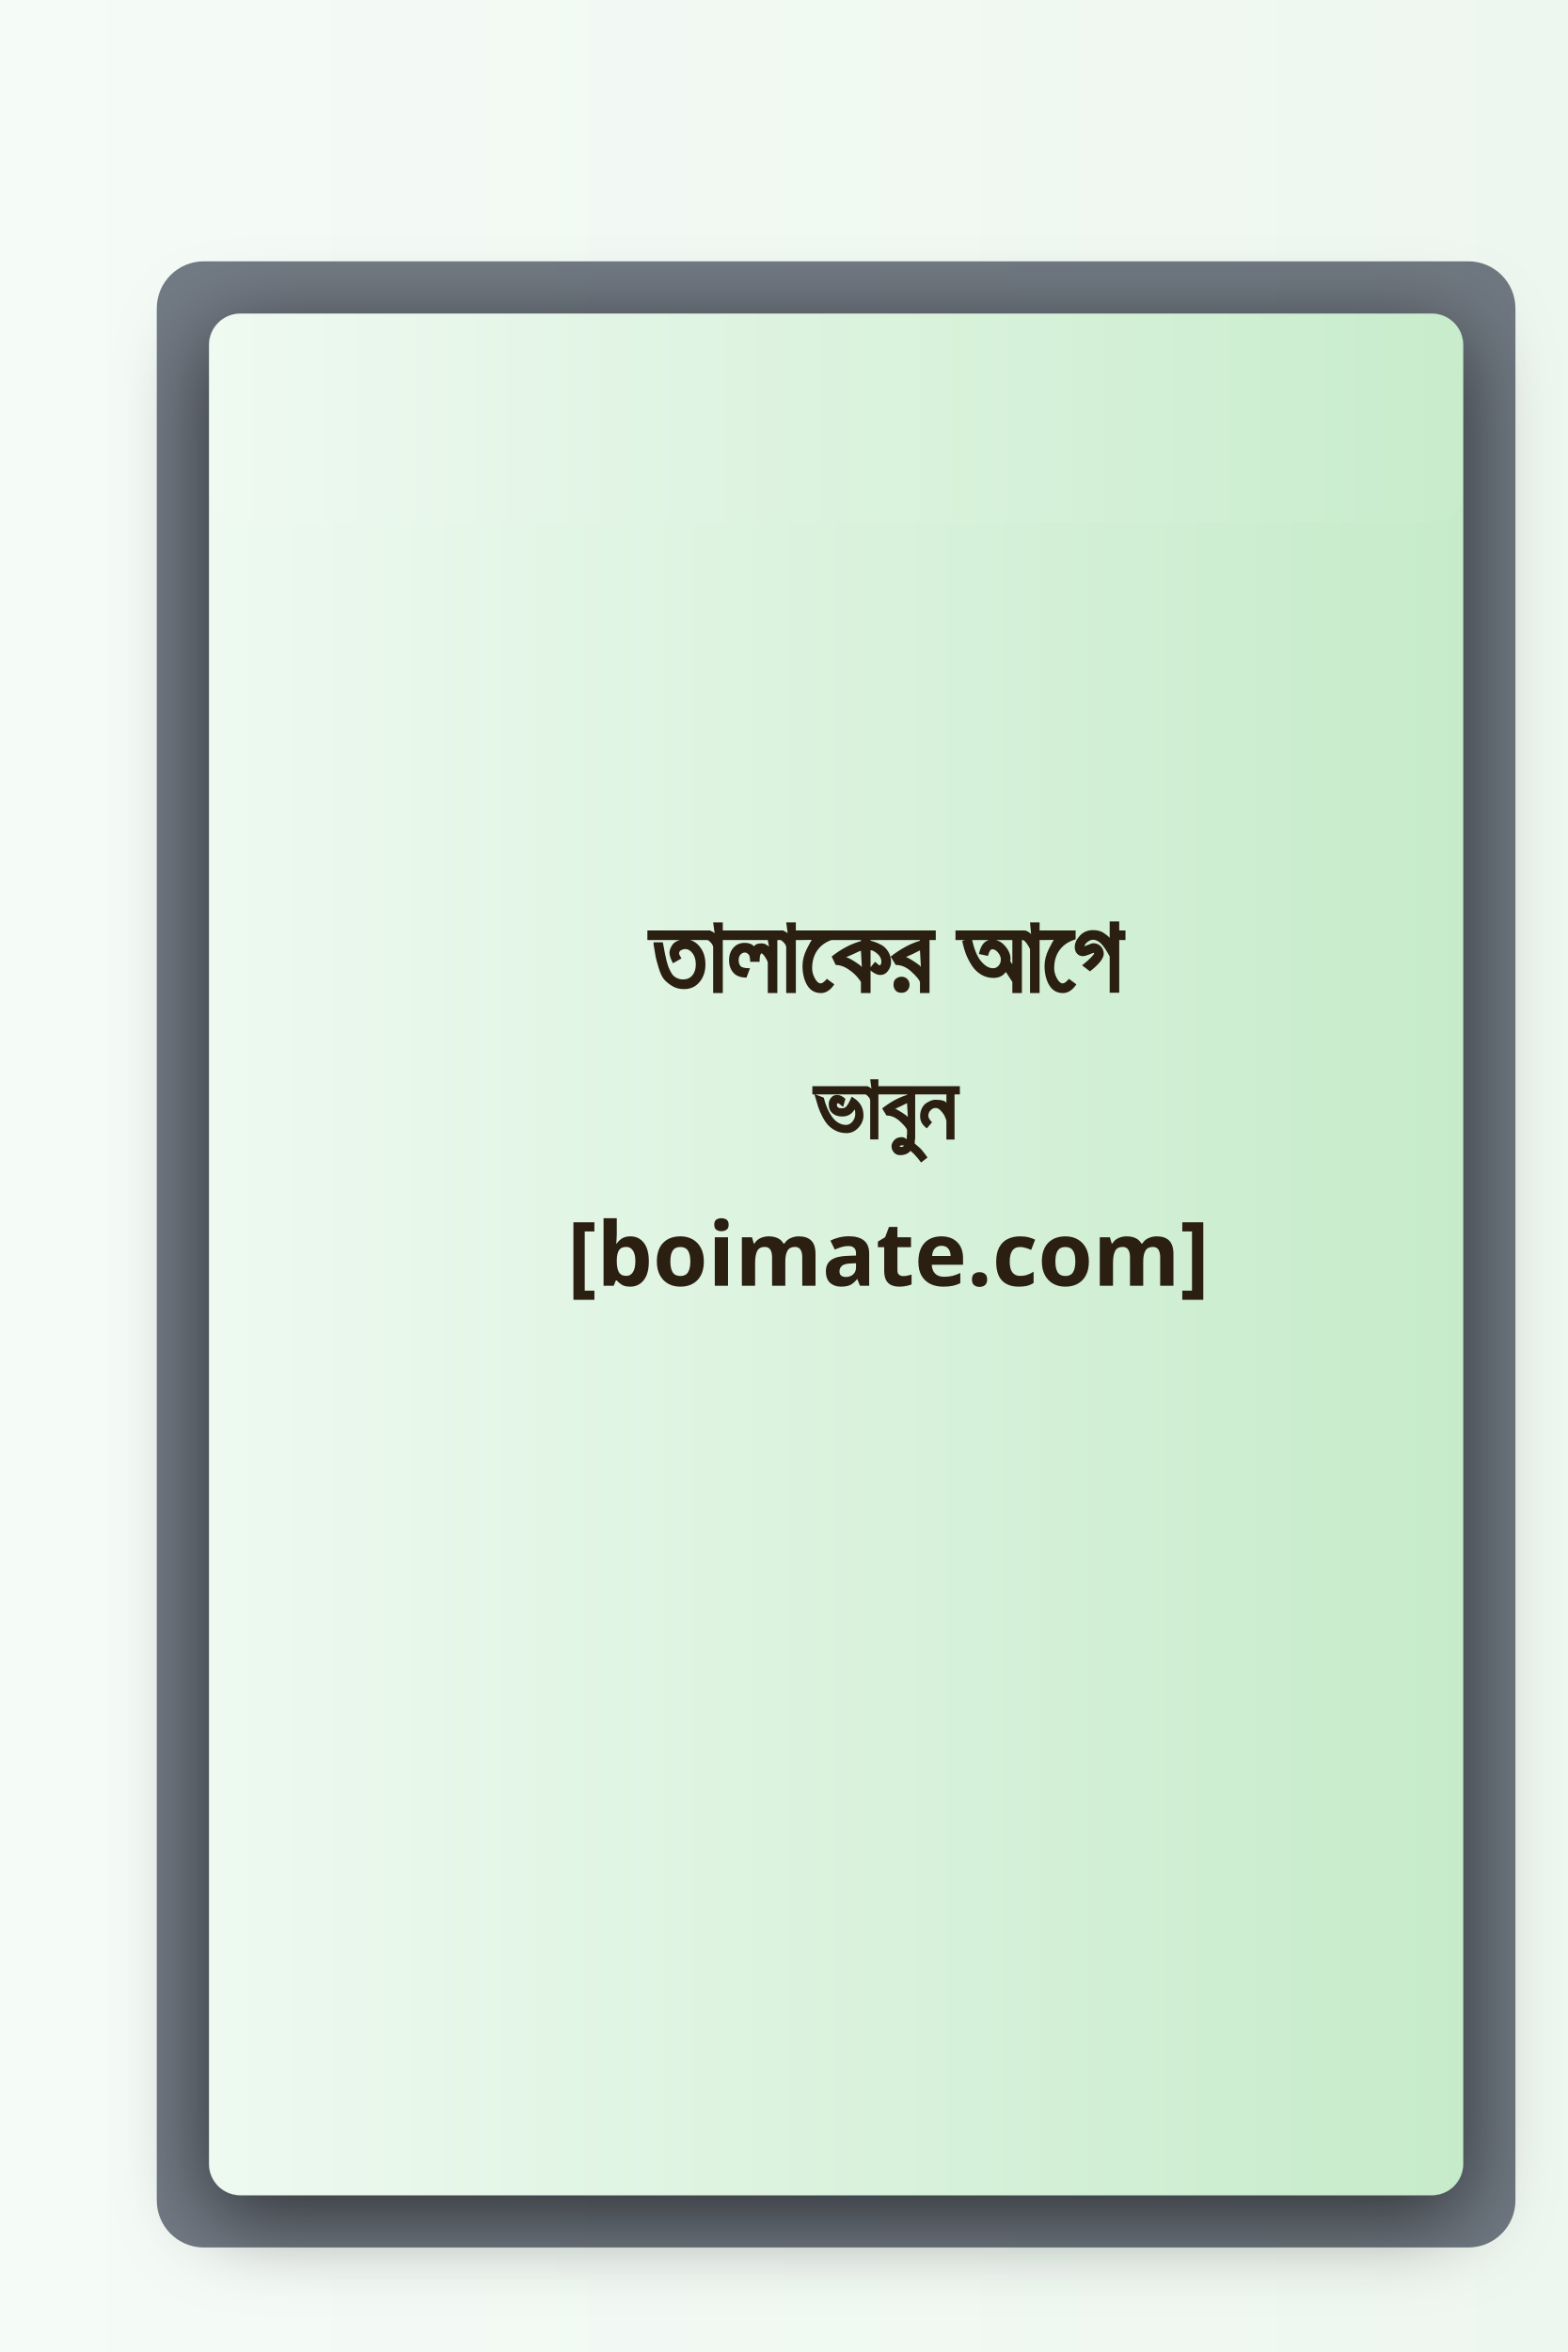
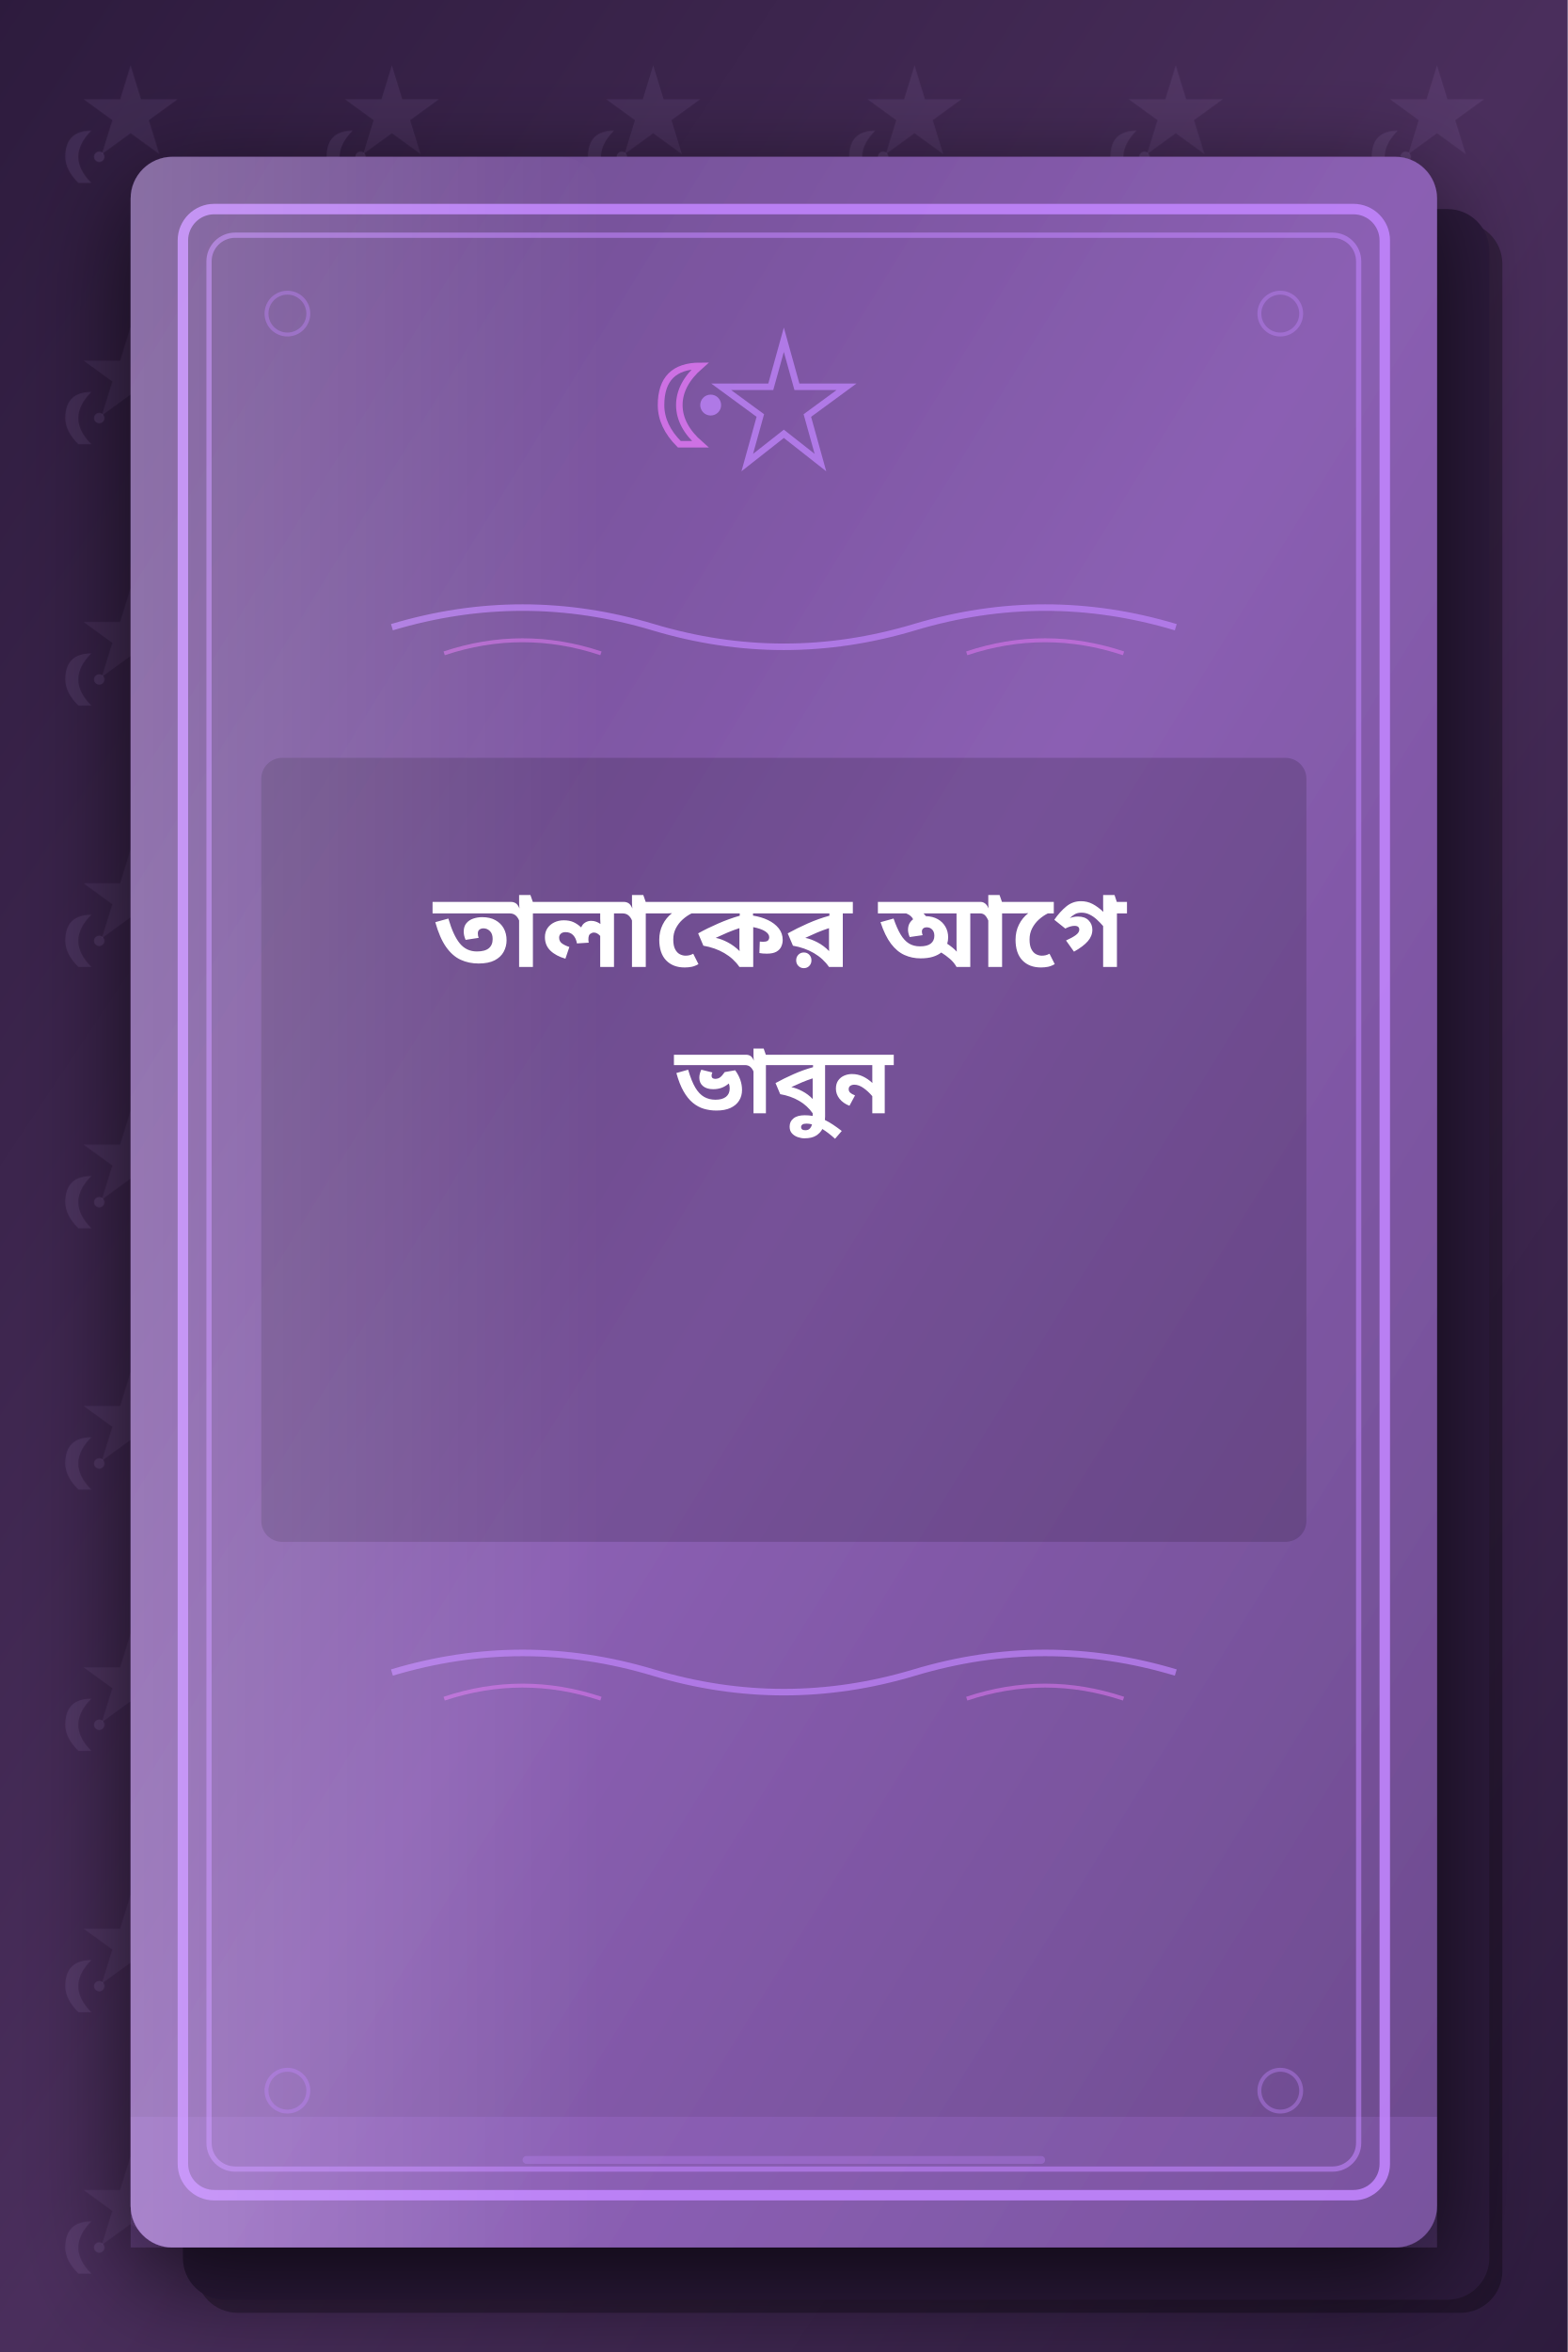
<svg xmlns="http://www.w3.org/2000/svg" width="600" height="900" viewBox="0 0 600 900">
  <defs>
-     <linearGradient id="g" x1="0" x2="1">
-       <stop offset="0%" stop-color="#f5fbf7" />
-       <stop offset="100%" stop-color="#eef7ef" />
+     <linearGradient id="bgdhy7q" x1="0" x2="1" y1="0" y2="1">
+       <stop offset="0%" stop-color="#2d1b3d" />
+       <stop offset="50%" stop-color="#4a2e5c" />
+       <stop offset="100%" stop-color="#2d1b3d" />
    </linearGradient>
-     <linearGradient id="coverGrad" x1="0" x2="1">
-       <stop offset="0%" stop-color="#eefaf0" />
-       <stop offset="100%" stop-color="#c6ebca" />
+     <linearGradient id="coverdhy7q" x1="0" x2="1" y1="0" y2="1">
+       <stop offset="0%" stop-color="#6b4a8c" />
+       <stop offset="50%" stop-color="#8b5fb3" />
+       <stop offset="100%" stop-color="#6b4a8c" />
    </linearGradient>
-     <filter id="ds" x="-20%" y="-20%" width="140%" height="140%">
-       <feDropShadow dx="0" dy="8" stdDeviation="16" flood-color="#000" flood-opacity="0.6" />
+     <filter id="shadowdhy7q" x="-20%" y="-20%" width="140%" height="140%">
+       <feDropShadow dx="0" dy="12" stdDeviation="20" flood-color="#000" flood-opacity="0.7" />
    </filter>
+     <pattern id="patterndhy7q" x="0" y="0" width="100" height="100" patternUnits="userSpaceOnUse">
+       <path d="M50 25 L54 38 L68 38 L57 46 L61 59 L50 51 L39 59 L43 46 L32 38 L46 38 Z" fill="#d8b4fe" opacity="0.08" />
+       <path d="M30 70 Q25 65 25 60 Q25 50 35 50 Q30 55 30 60 Q30 65 35 70 Z" fill="#d8b4fe" opacity="0.1" />
+       <circle cx="38" cy="60" r="2" fill="#d8b4fe" opacity="0.12" />
+     </pattern>
+     <linearGradient id="shinedhy7q" x1="0" x2="1" y1="0" y2="0">
+       <stop offset="0%" stop-color="#fff" stop-opacity="0.2" />
+       <stop offset="100%" stop-color="#fff" stop-opacity="0" />
+     </linearGradient>
  </defs>
-   <rect width="100%" height="100%" fill="url(#g)" />
-   <g transform="translate(40,80)">
-     <rect x="20" y="20" width="520" height="760" rx="18" fill="#071026" opacity="0.55" />
-     <rect x="40" y="40" width="480" height="720" rx="12" fill="url(#coverGrad)" filter="url(#ds)" />
-     <rect x="40" y="40" width="480" height="80" rx="12" fill="rgba(255,255,255,0.04)" />
-     <text x="300" y="300" text-anchor="middle" fill="#2b1f12" font-family="Noto Sans, Arial, sans-serif" style="font-weight:700;">
-       <tspan x="300" dy="0" font-size="40" font-weight="700">তালাকের আগে</tspan>
-       <tspan x="300" dy="56" font-size="34" font-weight="700">ভাবুন</tspan>
-       <tspan x="300" dy="56" font-size="34" font-weight="700">[boimate.com]</tspan>
+   <rect width="100%" height="100%" fill="url(#bgdhy7q)" />
+   <rect width="100%" height="100%" fill="url(#patterndhy7q)" />
+   <g transform="translate(50,60)">
+     <rect x="25" y="25" width="500" height="800" rx="16" fill="#000" opacity="0.3" />
+     <rect x="20" y="20" width="500" height="800" rx="16" fill="#2d1b3d" />
+     <rect x="0" y="0" width="500" height="800" rx="16" fill="url(#coverdhy7q)" filter="url(#shadowdhy7q)" />
+     <rect x="20" y="20" width="460" height="760" rx="12" fill="none" stroke="#c084fc" stroke-width="4" opacity="0.9" />
+     <rect x="30" y="30" width="440" height="740" rx="10" fill="none" stroke="#c084fc" stroke-width="2" opacity="0.6" />
+     <g opacity="0.75">
+       <path d="M250 70 L255 88 L274 88 L259 99 L264 117 L250 106 L236 117 L241 99 L226 88 L245 88 Z" fill="none" stroke="#c084fc" stroke-width="2.5" />
+       <path d="M210 110 Q203 103 203 95 Q203 80 218 80 Q210 87 210 95 Q210 103 218 110 Z" fill="none" stroke="#e879f9" stroke-width="2.5" />
+       <circle cx="222" cy="95" r="4" fill="#c084fc" />
+     </g>
+     <path d="M100 180 Q150 165 200 180 T300 180 T400 180" fill="none" stroke="#c084fc" stroke-width="2.5" opacity="0.7" />
+     <path d="M120 190 Q150 180 180 190" fill="none" stroke="#e879f9" stroke-width="1.5" opacity="0.5" />
+     <path d="M320 190 Q350 180 380 190" fill="none" stroke="#e879f9" stroke-width="1.5" opacity="0.5" />
+     <rect x="50" y="230" width="400" height="300" rx="8" fill="#000" opacity="0.15" />
+     <text x="250" y="310" text-anchor="middle" fill="#ffffff" font-family="'Noto Sans Bengali', 'Noto Sans', Arial, sans-serif" font-weight="700">
+       <tspan x="250" dy="0" font-size="40">তালাকের আগে</tspan>
+       <tspan x="250" dy="56" font-size="36">ভাবুন</tspan>
    </text>
+     <path d="M100 580 Q150 565 200 580 T300 580 T400 580" fill="none" stroke="#c084fc" stroke-width="2.5" opacity="0.7" />
+     <path d="M120 590 Q150 580 180 590" fill="none" stroke="#e879f9" stroke-width="1.5" opacity="0.5" />
+     <path d="M320 590 Q350 580 380 590" fill="none" stroke="#e879f9" stroke-width="1.5" opacity="0.5" />
+     <rect x="0" y="750" width="500" height="50" fill="#c084fc" opacity="0.15" rx="0 0 16 16" />
+     <rect x="150" y="765" width="200" height="3" fill="#c084fc" opacity="0.3" rx="1.5" />
+     <rect x="0" y="0" width="180" height="800" rx="16" fill="url(#shinedhy7q)" />
+     <circle cx="60" cy="60" r="8" fill="none" stroke="#c084fc" stroke-width="1.5" opacity="0.4" />
+     <circle cx="440" cy="60" r="8" fill="none" stroke="#c084fc" stroke-width="1.5" opacity="0.4" />
+     <circle cx="60" cy="740" r="8" fill="none" stroke="#c084fc" stroke-width="1.5" opacity="0.4" />
+     <circle cx="440" cy="740" r="8" fill="none" stroke="#c084fc" stroke-width="1.5" opacity="0.4" />
  </g>
</svg>
